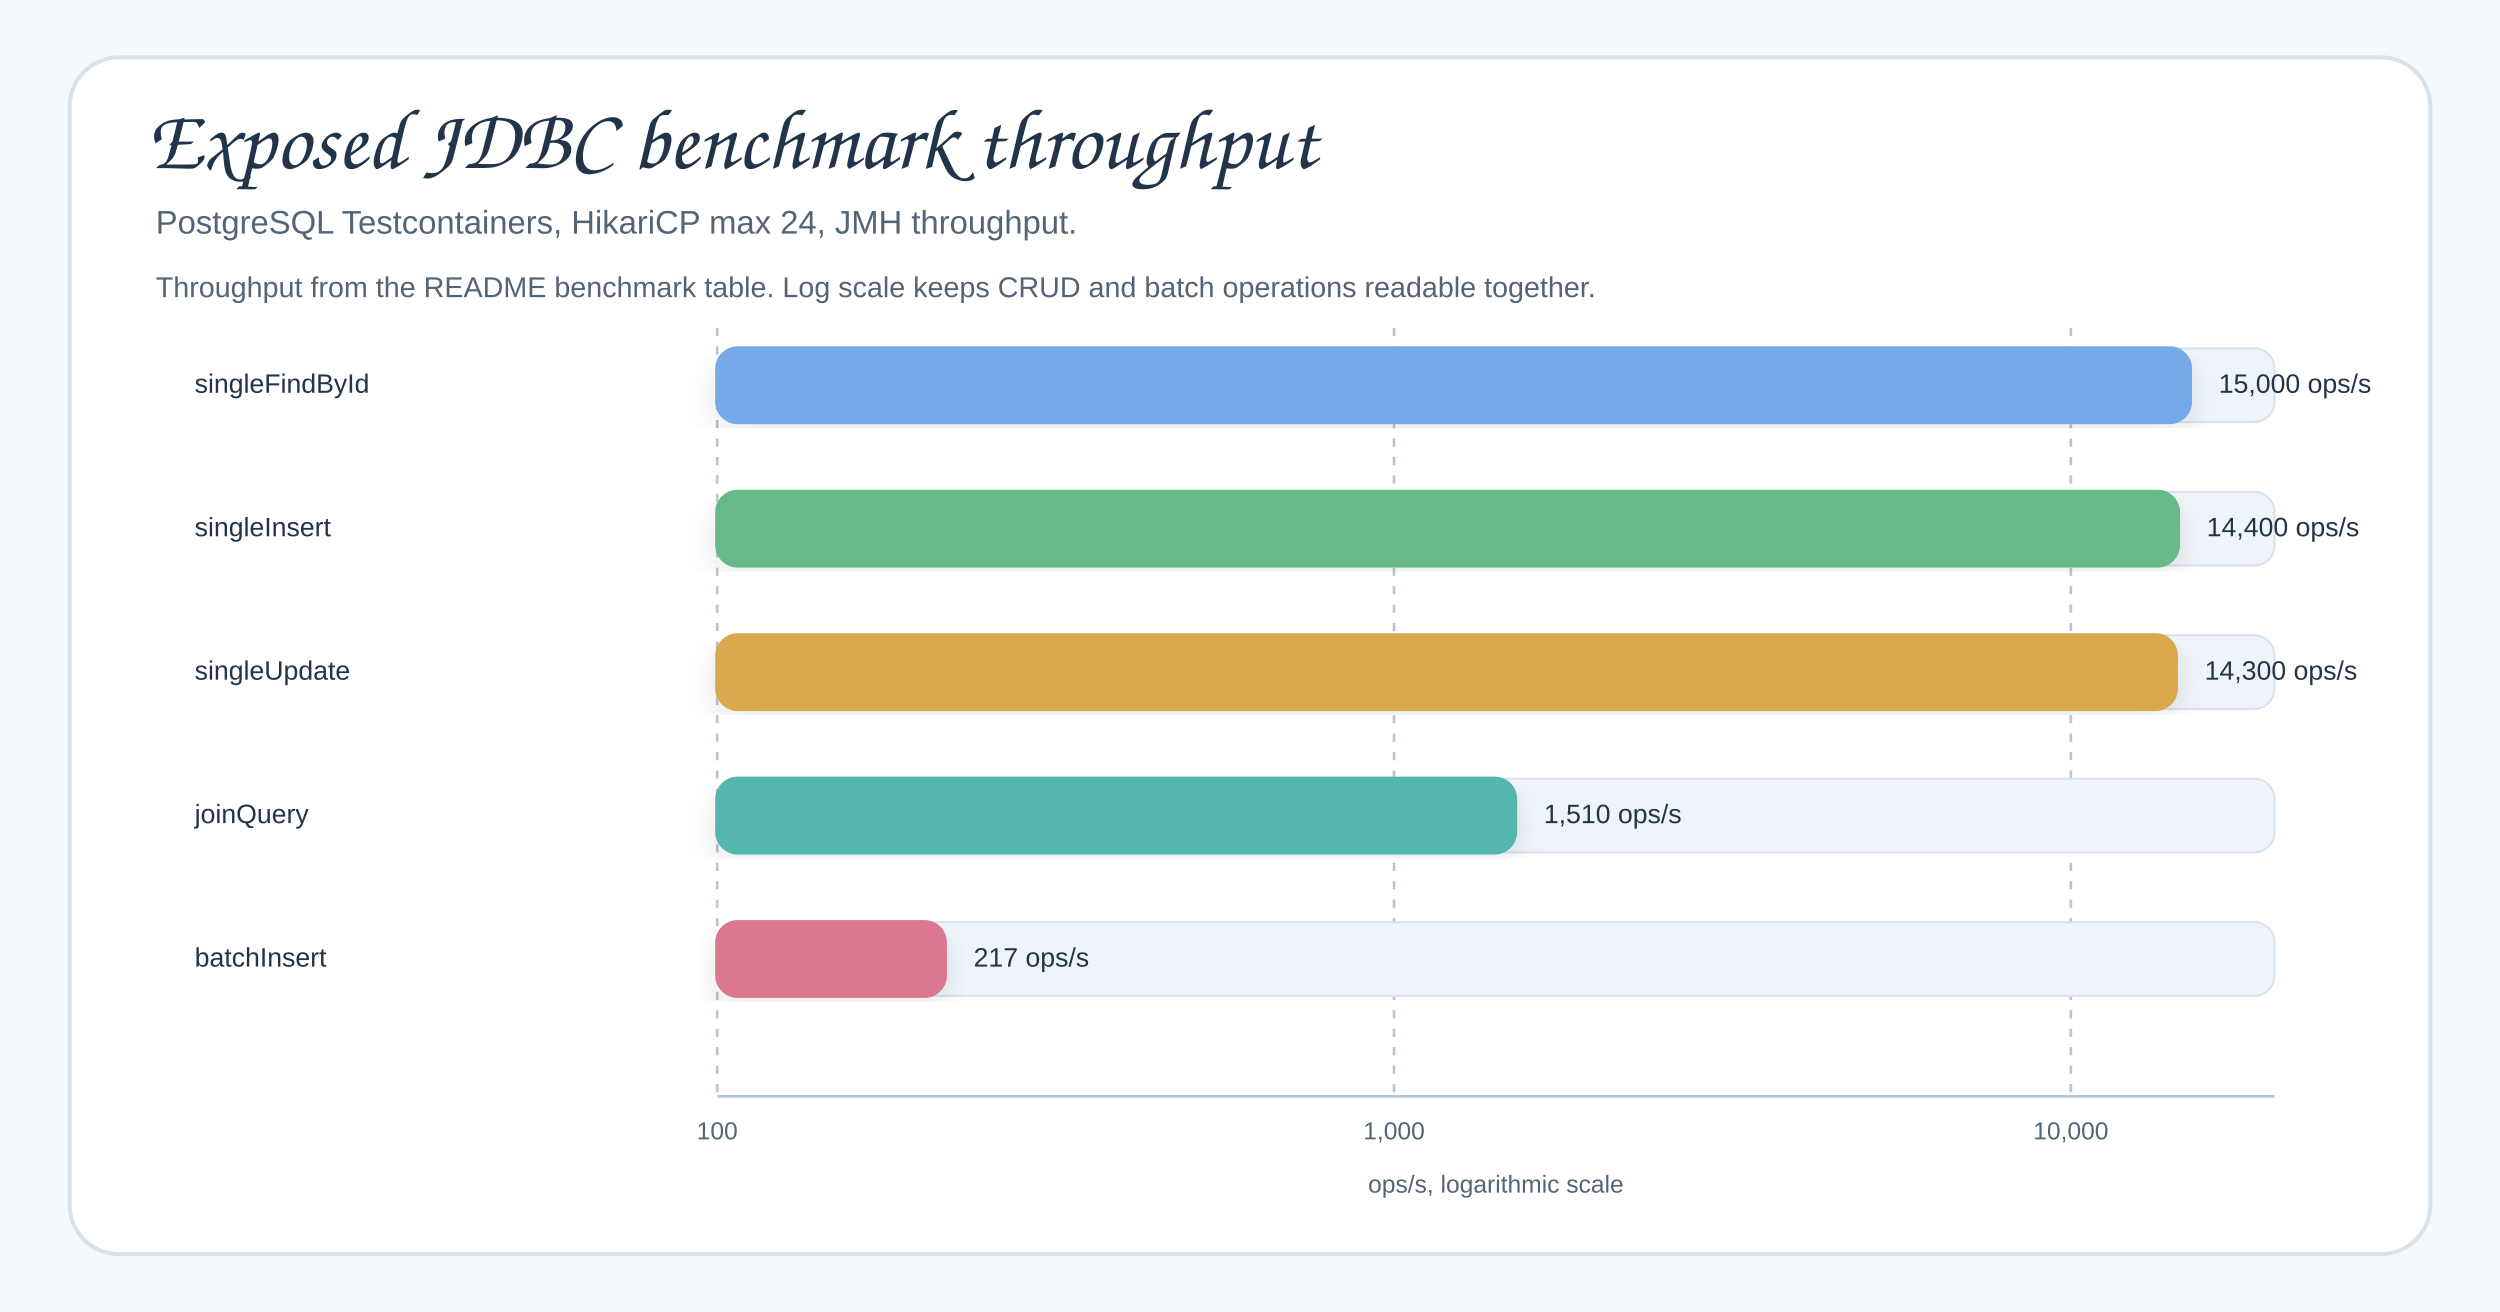
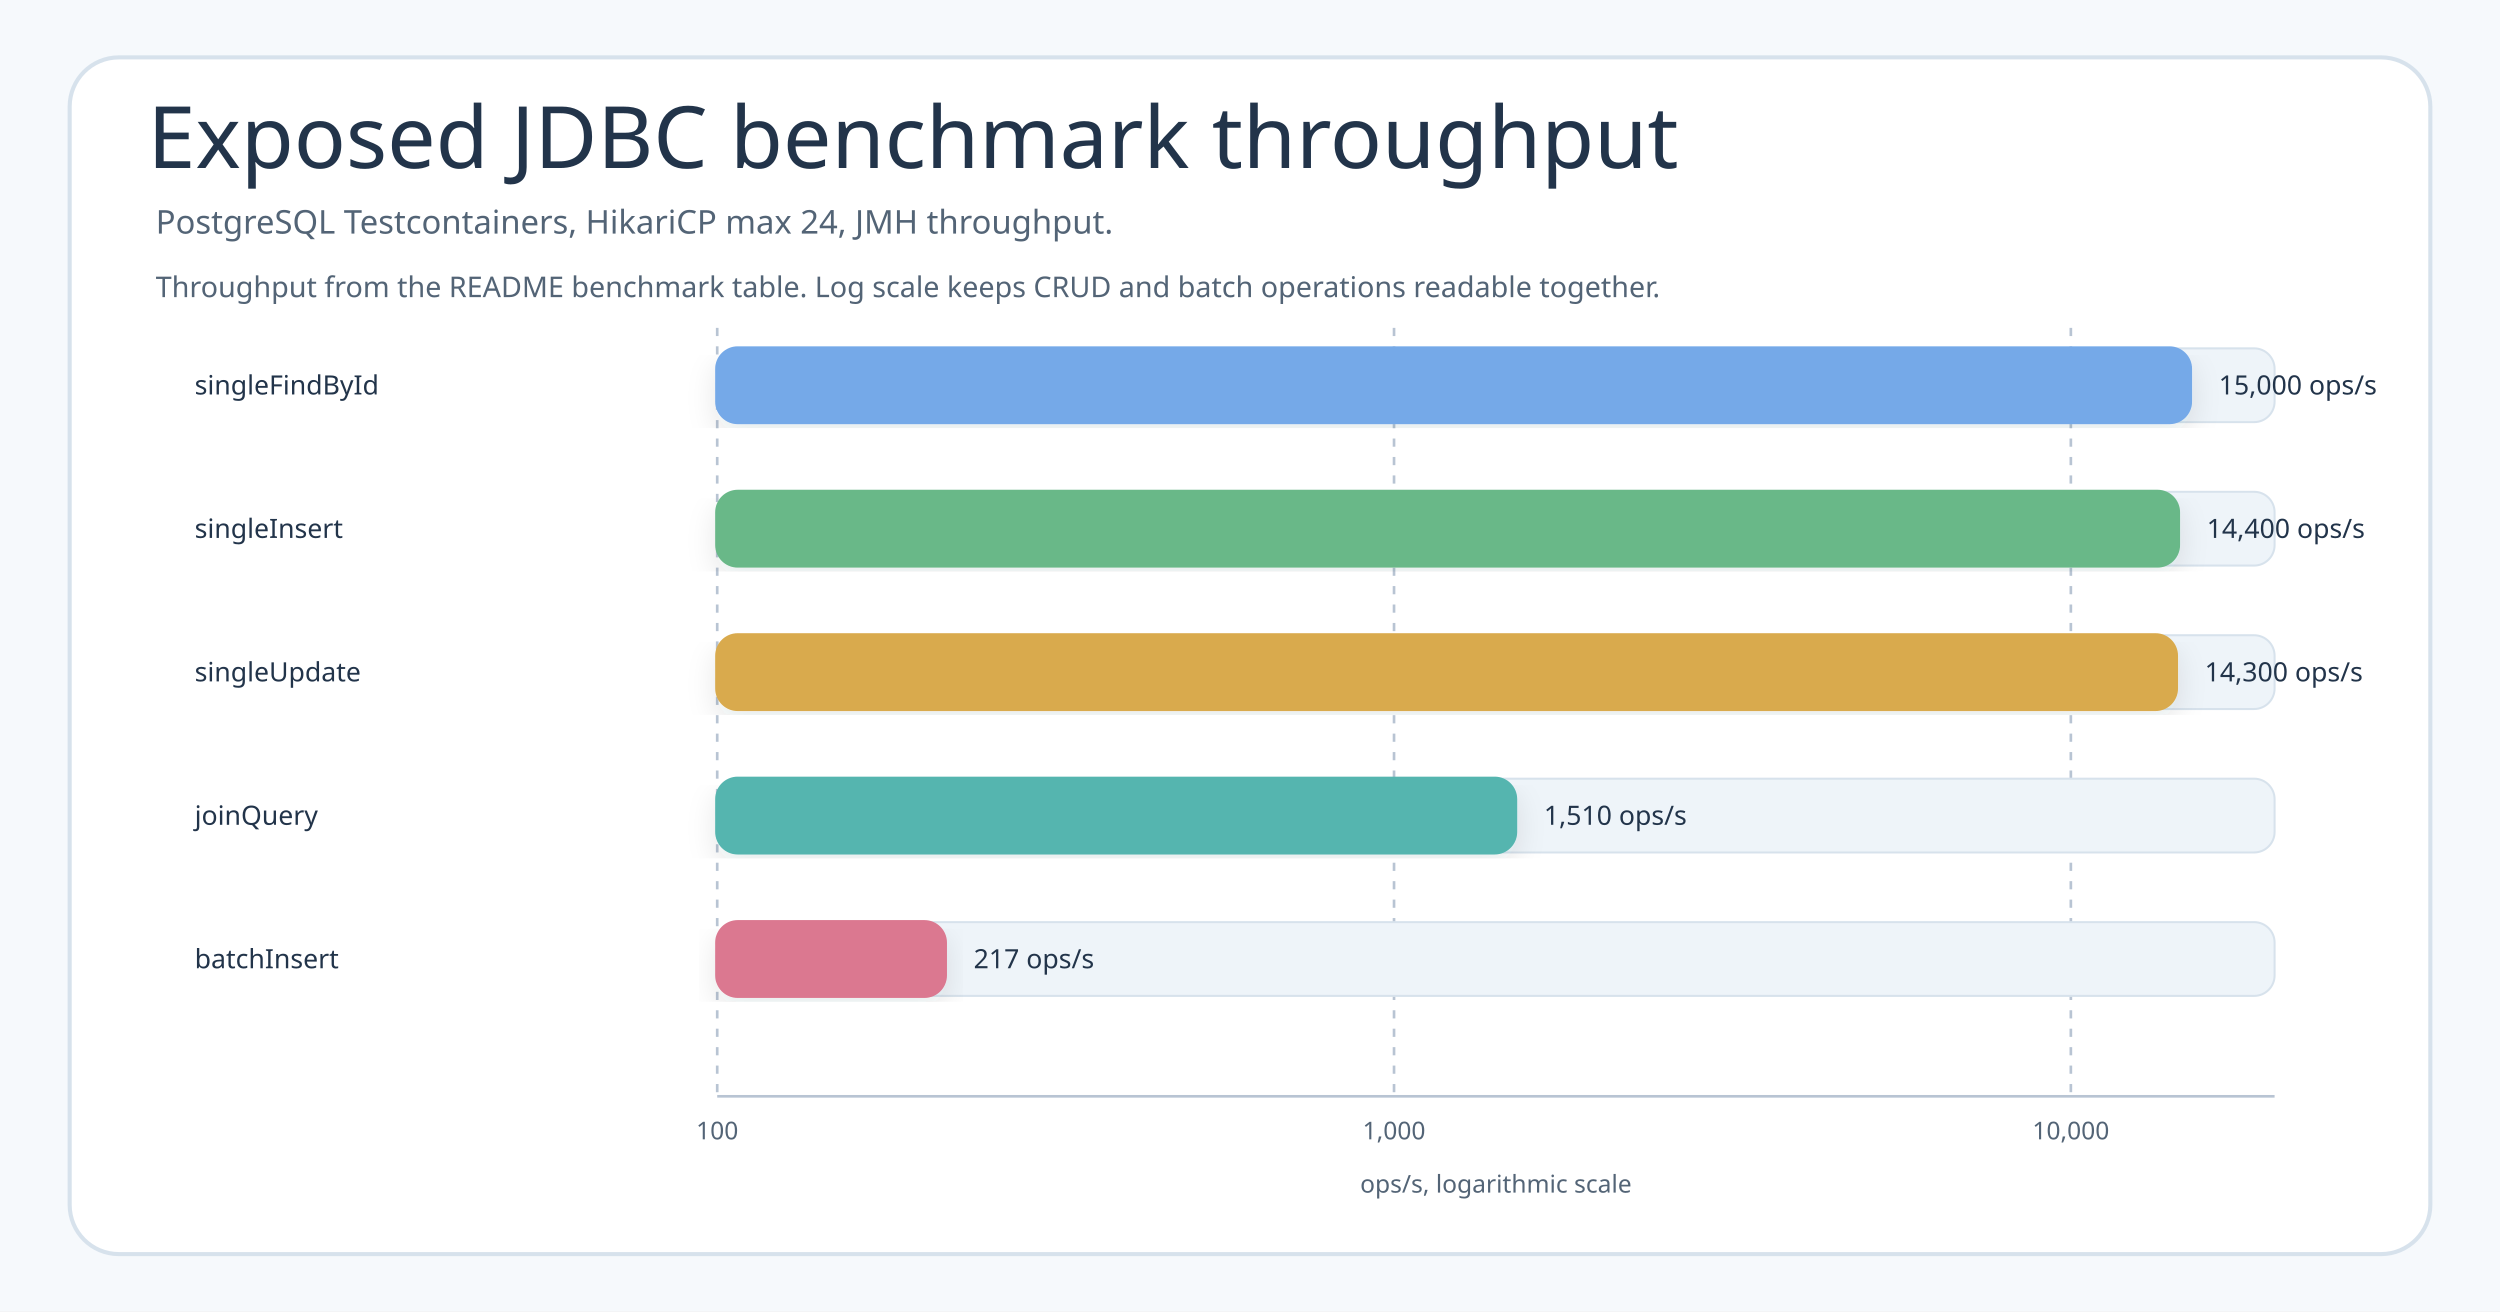
<svg xmlns="http://www.w3.org/2000/svg" width="1220" height="640" viewBox="0 0 1220 640" role="img" aria-label="Exposed JDBC benchmark throughput">
  <defs>
    <filter id="shadow" x="-8%" y="-8%" width="116%" height="116%">
      <feDropShadow dx="0" dy="6" stdDeviation="7" flood-color="#203040" flood-opacity="0.10" />
    </filter>
-     <marker id="arrow" markerWidth="9" markerHeight="8" refX="8" refY="4" orient="auto" markerUnits="strokeWidth">
+     <marker id="arrow" markerWidth="9" markerHeight="8" refX="8" refY="4" orient="auto" markerUnits="userSpaceOnUse">
      <path d="M 1 1 L 8 4 L 1 7" fill="none" stroke="#758297" stroke-width="1.7" stroke-linecap="round" stroke-linejoin="round" />
    </marker>
    <style>
- .canvas{fill:#F6F9FC}.frame{fill:#fff;stroke:#D7E2EC;stroke-width:2}.title{font-family:"Architects Daughter","Comic Sans MS","Comic Sans",cursive;font-size:42px;fill:#22344A;font-weight:400}.subtitle{font-family:"Comic Sans MS","Comic Sans","Comic Neue",Arial,sans-serif;font-size:16px;fill:#536476;font-weight:400}.label{font-family:"Architects Daughter","Comic Sans MS","Comic Sans",cursive;font-size:24px;fill:#22344A;font-weight:400}.small{font-family:"Comic Sans MS","Comic Sans","Comic Neue",Arial,sans-serif;font-size:14px;fill:#536476;font-weight:400}.tiny{font-family:"Comic Sans MS","Comic Sans","Comic Neue",Arial,sans-serif;font-size:12px;fill:#536476;font-weight:400}.mono{font-family:"Comic Sans MS","Comic Sans","Comic Neue",Arial,sans-serif;font-size:13px;fill:#22344A;font-weight:400}.card{filter:url(#shadow);stroke-width:2}.line{stroke:#758297;stroke-width:2.2;fill:none;marker-end:url(#arrow)}.soft{stroke:#AAB6C5;stroke-width:1.8;fill:none;marker-end:url(#arrow)}.axis{stroke:#B8C4D3;stroke-width:1.3}.barText{font-family:"Comic Sans MS","Comic Sans","Comic Neue",Arial,sans-serif;font-size:13px;fill:#22344A;font-weight:400}</style>
+ .canvas{fill:#F6F9FC}.frame{fill:#fff;stroke:#D7E2EC;stroke-width:2}.title{font-family:"Architects Daughter";font-size:42px;fill:#22344A;font-weight:400}.subtitle{font-family:"Comic Mono";font-size:16px;fill:#536476;font-weight:400}.label{font-family:"Architects Daughter";font-size:24px;fill:#22344A;font-weight:400}.small{font-family:"Comic Mono";font-size:14px;fill:#536476;font-weight:400}.tiny{font-family:"Comic Mono";font-size:12px;fill:#536476;font-weight:400}.mono{font-family:"Comic Mono";font-size:13px;fill:#22344A;font-weight:400}.card{filter:url(#shadow);stroke-width:2}.line{stroke:#758297;stroke-width:2.2;fill:none;marker-end:url(#arrow)}.soft{stroke:#AAB6C5;stroke-width:1.8;fill:none;marker-end:url(#arrow)}.axis{stroke:#B8C4D3;stroke-width:1.3}.barText{font-family:"Comic Mono";font-size:13px;fill:#22344A;font-weight:400}</style>
  </defs>
  <rect class="canvas" width="1220" height="640" />
  <rect class="frame" x="34" y="28" width="1152" height="584" rx="24" />
  <text class="title" x="72" y="82">Exposed JDBC benchmark throughput</text>
  <text class="subtitle" x="76" y="114">PostgreSQL Testcontainers, HikariCP max 24, JMH throughput.</text>
  <text class="small" x="76" y="145">Throughput from the README benchmark table. Log scale keeps CRUD and batch operations readable together.</text>
  <line class="axis" x1="350" y1="535" x2="1110" y2="535" />
  <line class="axis" x1="350" y1="160" x2="350" y2="535" stroke-dasharray="4 5" />
  <text class="tiny" x="350" y="556" text-anchor="middle">100</text>
  <line class="axis" x1="680.287" y1="160" x2="680.287" y2="535" stroke-dasharray="4 5" />
  <text class="tiny" x="680.287" y="556" text-anchor="middle">1,000</text>
  <line class="axis" x1="1010.574" y1="160" x2="1010.574" y2="535" stroke-dasharray="4 5" />
  <text class="tiny" x="1010.574" y="556" text-anchor="middle">10,000</text>
  <text class="mono" x="95" y="188" dominant-baseline="middle">singleFindById</text>
  <rect x="350" y="170" width="760" height="36" rx="10" fill="#EEF4F9" stroke="#D7E2EC" />
  <rect class="card" x="350" y="170" width="718.734" height="36" rx="10" fill="#75A9E8" stroke="#75A9E8" />
  <text class="barText" x="1082.734" y="188" dominant-baseline="middle">15,000 ops/s</text>
  <text class="mono" x="95" y="258" dominant-baseline="middle">singleInsert</text>
  <rect x="350" y="240" width="760" height="36" rx="10" fill="#EEF4F9" stroke="#D7E2EC" />
  <rect class="card" x="350" y="240" width="712.879" height="36" rx="10" fill="#69B888" stroke="#69B888" />
  <text class="barText" x="1076.879" y="258" dominant-baseline="middle">14,400 ops/s</text>
  <text class="mono" x="95" y="328" dominant-baseline="middle">singleUpdate</text>
  <rect x="350" y="310" width="760" height="36" rx="10" fill="#EEF4F9" stroke="#D7E2EC" />
  <rect class="card" x="350" y="310" width="711.879" height="36" rx="10" fill="#D9AA4D" stroke="#D9AA4D" />
  <text class="barText" x="1075.879" y="328" dominant-baseline="middle">14,300 ops/s</text>
  <text class="mono" x="95" y="398" dominant-baseline="middle">joinQuery</text>
  <rect x="350" y="380" width="760" height="36" rx="10" fill="#EEF4F9" stroke="#D7E2EC" />
  <rect class="card" x="350" y="380" width="389.401" height="36" rx="10" fill="#55B5AF" stroke="#55B5AF" />
  <text class="barText" x="753.401" y="398" dominant-baseline="middle">1,510 ops/s</text>
  <text class="mono" x="95" y="468" dominant-baseline="middle">batchInsert</text>
  <rect x="350" y="450" width="760" height="36" rx="10" fill="#EEF4F9" stroke="#D7E2EC" />
  <rect class="card" x="350" y="450" width="111.128" height="36" rx="10" fill="#DB7890" stroke="#DB7890" />
  <text class="barText" x="475.128" y="468" dominant-baseline="middle">217 ops/s</text>
  <text class="tiny" x="730" y="582" text-anchor="middle">ops/s, logarithmic scale</text>
</svg>
